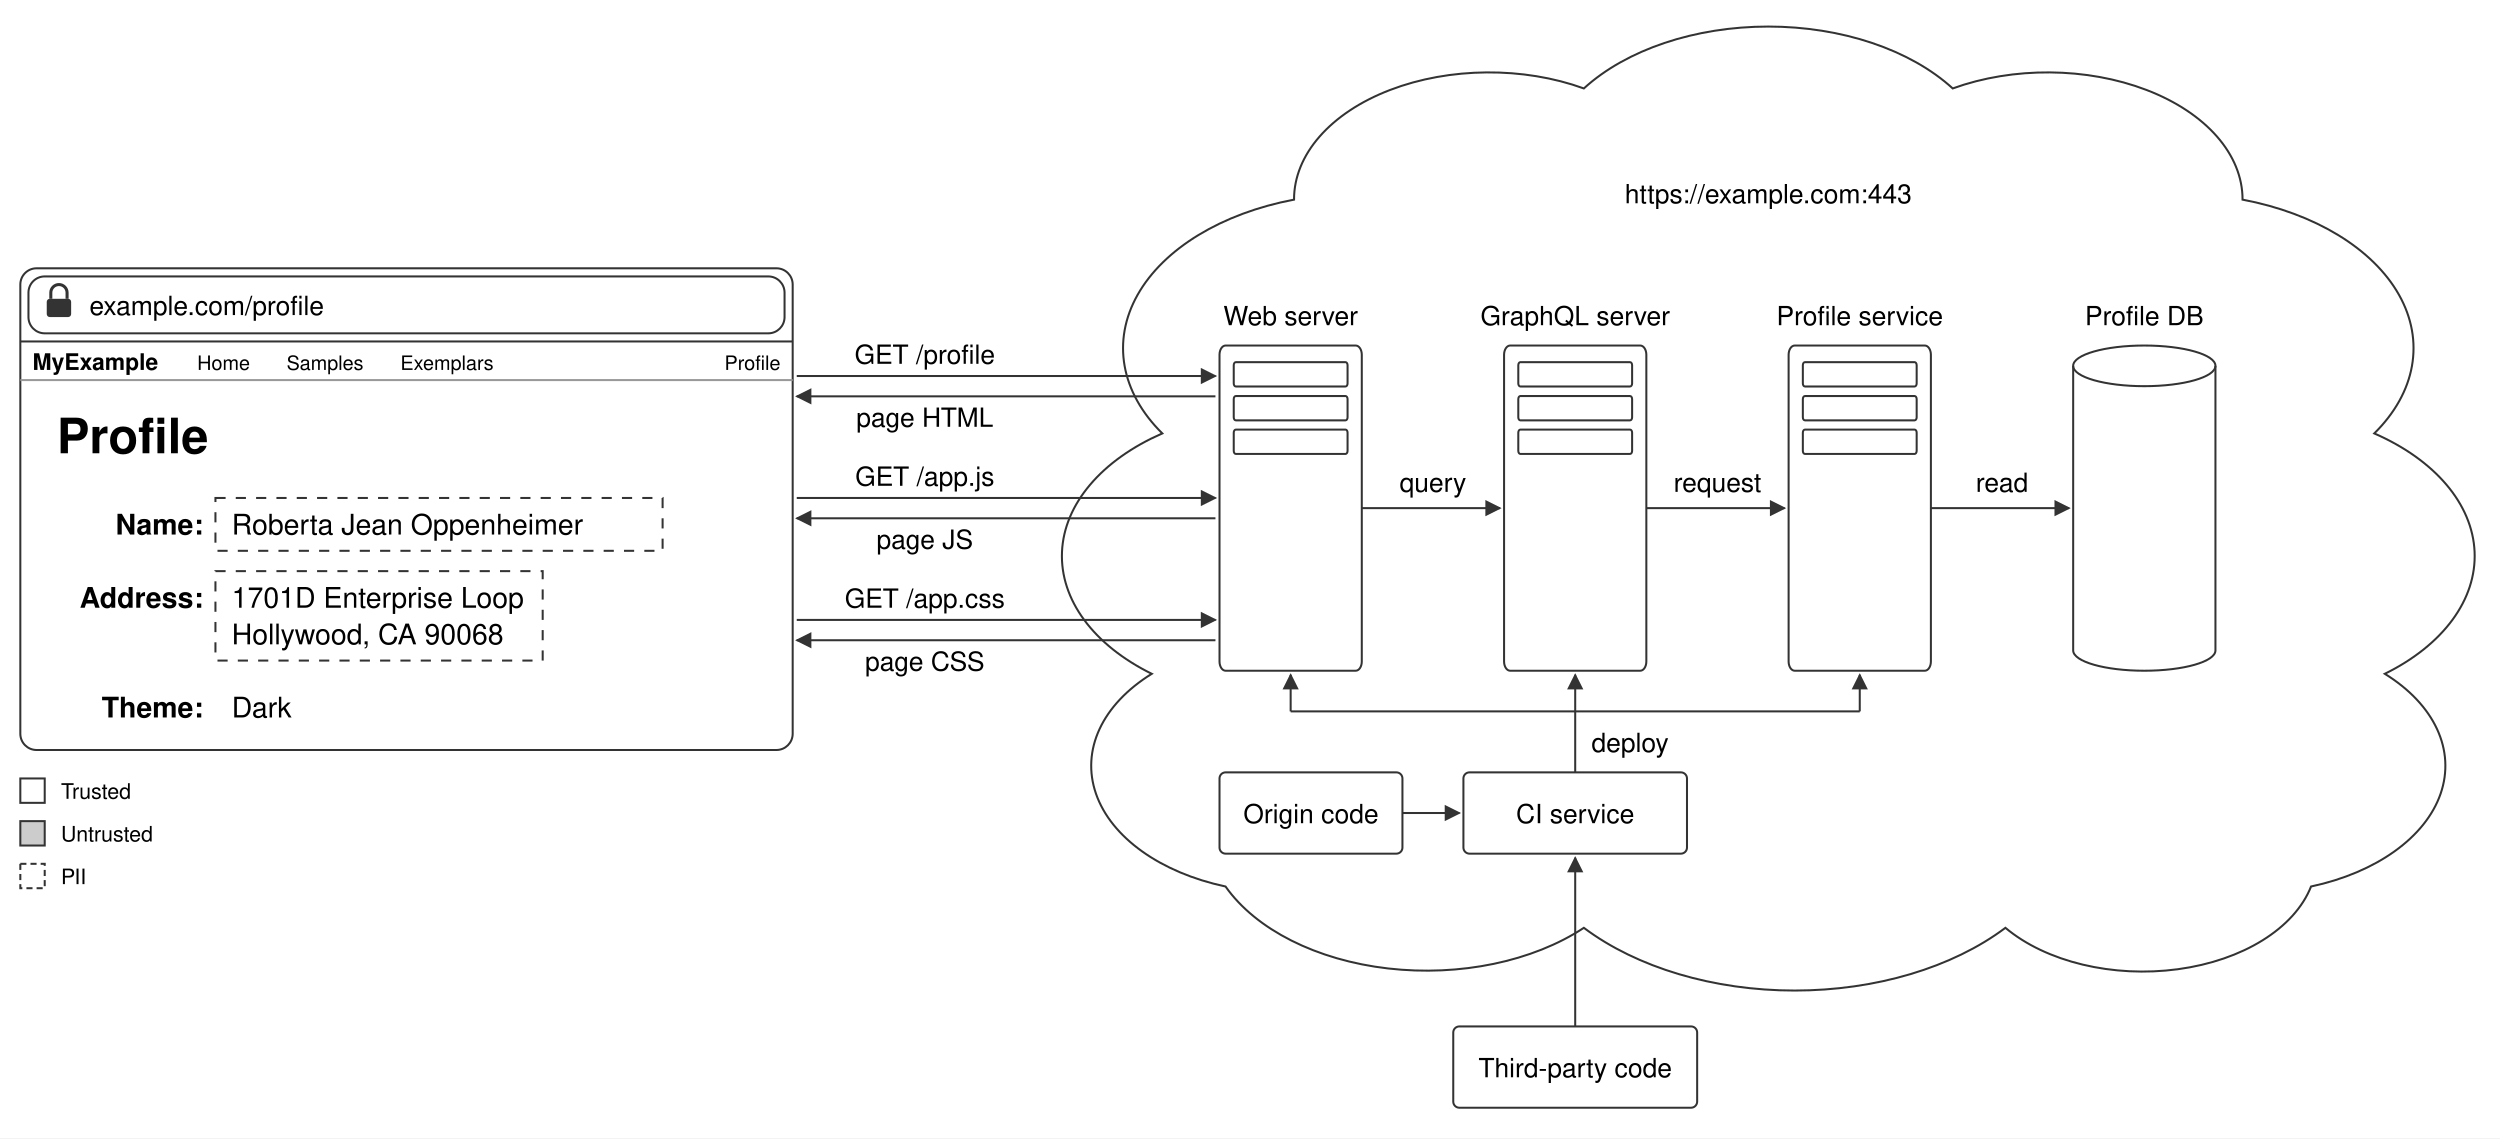
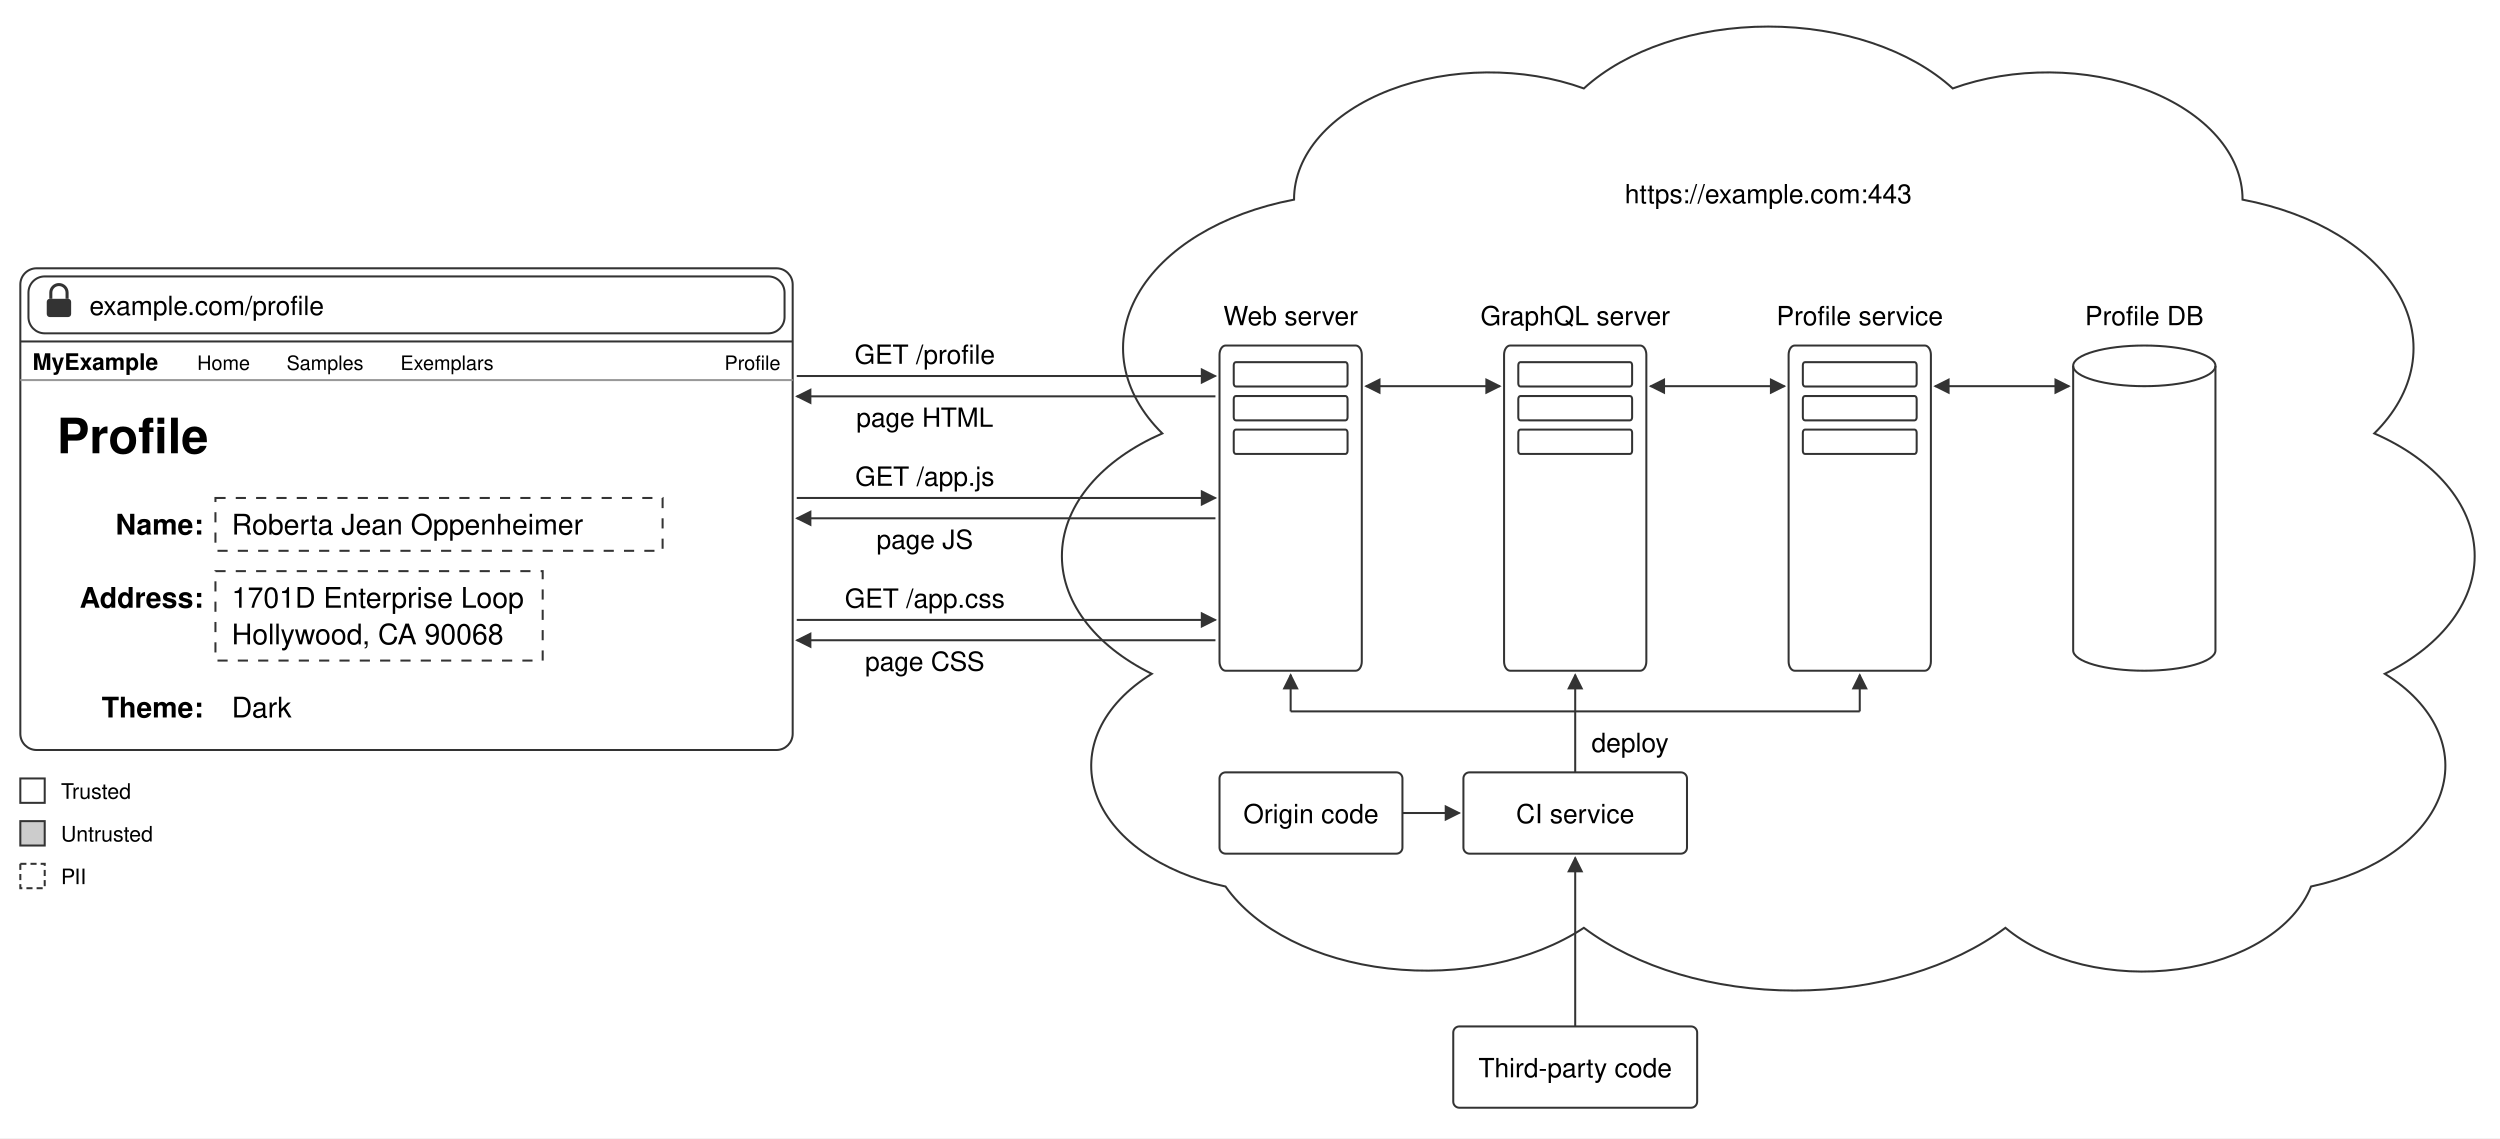
<svg xmlns="http://www.w3.org/2000/svg" width="1230" height="560" viewBox="0 0 1230 560" font-family="-apple-system, BlinkMacSystemFont, 'Segoe UI', Helvetica, Arial, sans-serif" font-size="14" fill="#000">
  <defs>
    <marker id="arrowhead" viewBox="0 0 10 10" refX="9" refY="5" markerWidth="8" markerHeight="8" orient="auto-start-reverse">
      <path d="M0,0 L10,5 L0,10 z" fill="#333" />
    </marker>
    <symbol id="lock" viewBox="0 0 12 16" overflow="visible">
      <path d="M2,7 v-3 a4,4 0 0 1 8,0 v3" fill="none" stroke="#333" stroke-width="1.5" />
      <rect y="7" width="12" height="9" rx="1.5" fill="#333" />
    </symbol>
    <symbol id="cloud" viewBox="0 0 270 222" preserveAspectRatio="none" overflow="visible">
      <path d="M32,197.1              A37,28.9 0 0 1 18,148.7              A43,33.6 0 0 1 20,94              A45,35.2 0 0 1 45,40.8              A37,28.9 0 0 1 100,15.5              A43,33.6 0 0 1 170,15.5              A37,28.9 0 0 1 225,40.8              A45,35.2 0 0 1 250,94              A43,33.6 0 0 1 252,148.7              A37,28.9 0 0 1 238,197.1              A33,25.8 0 0 1 180,206.5              A53,41.5 0 0 1 100,206.5              A42,32.9 0 0 1 32,197.1 z" fill="inherit" stroke="#333" vector-effect="non-scaling-stroke" />
    </symbol>
    <symbol id="server" viewBox="0 0 70 105.6" preserveAspectRatio="none" overflow="visible">
      <rect width="70" height="105.6" rx="3" fill="inherit" stroke="#333" vector-effect="non-scaling-stroke" />
      <rect x="7" y="5.4" width="56" height="7.9" rx="1" fill="#fff" stroke="#333" vector-effect="non-scaling-stroke" />
      <rect x="7" y="16.4" width="56" height="7.9" rx="1" fill="#fff" stroke="#333" vector-effect="non-scaling-stroke" />
      <rect x="7" y="27.3" width="56" height="7.9" rx="1" fill="#fff" stroke="#333" vector-effect="non-scaling-stroke" />
    </symbol>
    <symbol id="legend" viewBox="0 0 70 60" overflow="visible">
      <rect width="12" height="12" fill="#fff" stroke="#333" />
      <text x="20" y="10" font-size="10.5">Trusted</text>
      <rect y="21" width="12" height="12" fill="#ccc" stroke="#333" />
      <text x="20" y="31" font-size="10.5">Untrusted</text>
      <rect y="42" width="12" height="12" fill="#fff" stroke="#333" stroke-dasharray="3 2" />
      <text x="20" y="52" font-size="10.5">PII</text>
    </symbol>
    <symbol id="database" viewBox="0 0 70 160" preserveAspectRatio="none" overflow="visible">
      <path d="M0,10 A35,10 0 0 1 70,10 V150 A35,10 0 0 1 0,150 Z" fill="inherit" stroke="#333" vector-effect="non-scaling-stroke" />
      <path d="M0,10 A35,10 0 0 0 70,10" fill="none" stroke="#333" vector-effect="non-scaling-stroke" />
    </symbol>
  </defs>
  <rect width="1230" height="560" fill="#fff" />
  <g transform="translate(0,122)">
    <rect x="10" y="10" width="380" height="237" rx="8" fill="#fff" stroke="#333" />
    <rect x="14" y="14" width="372" height="28" rx="8" fill="#fff" stroke="#333" />
    <use href="#lock" x="23" y="18" width="12" height="16" />
    <text x="44" y="33" font-size="13">example.com/profile</text>
    <line x1="10" y1="46" x2="390" y2="46" stroke="#333" />
    <text x="16" y="60" font-size="11.25" font-weight="bold">MyExample</text>
    <text x="97" y="60" font-size="9.75">Home</text>
    <text x="141" y="60" font-size="9.75">Samples</text>
    <text x="197" y="60" font-size="9.75">Exemplars</text>
    <text x="384" y="60" font-size="9.75" text-anchor="end">Profile</text>
    <line x1="10" y1="65" x2="390" y2="65" stroke="#999" />
    <text x="28" y="101" font-size="24" font-weight="bold">Profile</text>
    <text x="100" y="141" text-anchor="end" font-weight="bold">Name:</text>
    <rect x="106" y="123" width="220" height="26" fill="#fff" stroke="#333" stroke-dasharray="5 5" />
    <text x="114" y="141">Roberta Jean Oppenheimer</text>
    <text x="100" y="177" text-anchor="end" font-weight="bold">Address:</text>
    <rect x="106" y="159" width="161" height="44" fill="#fff" stroke="#333" stroke-dasharray="5 5" />
    <text x="114" y="177">1701D Enterprise Loop<tspan x="114" dy="18">Hollywood, CA 90068</tspan>
    </text>
    <text x="100" y="231" text-anchor="end" font-weight="bold">Theme:</text>
    <text x="114" y="231">Dark</text>
  </g>
  <use href="#cloud" x="520" y="10" width="700" height="480" fill="#fff" />
  <text x="870" y="100" text-anchor="middle" font-size="13">https://example.com:443</text>
  <text x="635" y="160" text-anchor="middle" font-size="13">Web server</text>
  <text x="775" y="160" text-anchor="middle" font-size="13">GraphQL server</text>
  <text x="915" y="160" text-anchor="middle" font-size="13">Profile service</text>
  <text x="1055" y="160" text-anchor="middle" font-size="13">Profile DB</text>
  <use href="#server" x="600" y="170" width="70" height="160" fill="#fff" />
  <use href="#server" x="740" y="170" width="70" height="160" fill="#fff" />
  <use href="#server" x="880" y="170" width="70" height="160" fill="#fff" />
  <use href="#database" x="1020" y="170" width="70" height="160" fill="#fff" />
-   <line x1="670" y1="250" x2="738" y2="250" stroke="#333" marker-end="url(#arrowhead)" />
-   <text x="705" y="242" text-anchor="middle" font-size="13">query</text>
-   <line x1="810" y1="250" x2="878" y2="250" stroke="#333" marker-end="url(#arrowhead)" />
-   <text x="845" y="242" text-anchor="middle" font-size="13">request</text>
-   <line x1="950" y1="250" x2="1018" y2="250" stroke="#333" marker-end="url(#arrowhead)" />
-   <text x="985" y="242" text-anchor="middle" font-size="13">read</text>
+   <line x1="672" y1="190" x2="738" y2="190" stroke="#333" marker-start="url(#arrowhead)" marker-end="url(#arrowhead)" />
+   <line x1="812" y1="190" x2="878" y2="190" stroke="#333" marker-start="url(#arrowhead)" marker-end="url(#arrowhead)" />
+   <line x1="952" y1="190" x2="1018" y2="190" stroke="#333" marker-start="url(#arrowhead)" marker-end="url(#arrowhead)" />
  <rect x="600" y="380" width="90" height="40" rx="3" fill="#fff" stroke="#333" />
  <text x="645" y="405" text-anchor="middle" font-size="13">Origin code</text>
  <line x1="690" y1="400" x2="718" y2="400" stroke="#333" marker-end="url(#arrowhead)" />
  <rect x="720" y="380" width="110" height="40" rx="3" fill="#fff" stroke="#333" />
  <text x="775" y="405" text-anchor="middle" font-size="13">CI service</text>
  <rect x="715" y="505" width="120" height="40" rx="3" fill="#fff" stroke="#333" />
  <text x="775" y="530" text-anchor="middle" font-size="13">Third-party code</text>
  <line x1="775" y1="505" x2="775" y2="422" stroke="#333" marker-end="url(#arrowhead)" />
  <path d="M635,350 H915 M775,380 V350" fill="none" stroke="#333" />
  <line x1="635" y1="350" x2="635" y2="332" stroke="#333" marker-end="url(#arrowhead)" />
  <line x1="775" y1="350" x2="775" y2="332" stroke="#333" marker-end="url(#arrowhead)" />
  <line x1="915" y1="350" x2="915" y2="332" stroke="#333" marker-end="url(#arrowhead)" />
  <text x="783" y="370" font-size="13">deploy</text>
  <line x1="392" y1="185" x2="598" y2="185" stroke="#333" marker-end="url(#arrowhead)" />
  <text x="455" y="179" text-anchor="middle" font-size="13">GET /profile</text>
  <line x1="598" y1="195" x2="392" y2="195" stroke="#333" marker-end="url(#arrowhead)" />
  <text x="455" y="210" text-anchor="middle" font-size="13">page HTML</text>
  <line x1="392" y1="245" x2="598" y2="245" stroke="#333" marker-end="url(#arrowhead)" />
  <text x="455" y="239" text-anchor="middle" font-size="13">GET /app.js</text>
  <line x1="598" y1="255" x2="392" y2="255" stroke="#333" marker-end="url(#arrowhead)" />
  <text x="455" y="270" text-anchor="middle" font-size="13">page JS</text>
  <line x1="392" y1="305" x2="598" y2="305" stroke="#333" marker-end="url(#arrowhead)" />
  <text x="455" y="299" text-anchor="middle" font-size="13">GET /app.css</text>
  <line x1="598" y1="315" x2="392" y2="315" stroke="#333" marker-end="url(#arrowhead)" />
  <text x="455" y="330" text-anchor="middle" font-size="13">page CSS</text>
  <g transform="translate(0,122)">
    <use href="#legend" x="10" y="261" width="70" height="60" />
  </g>
</svg>
